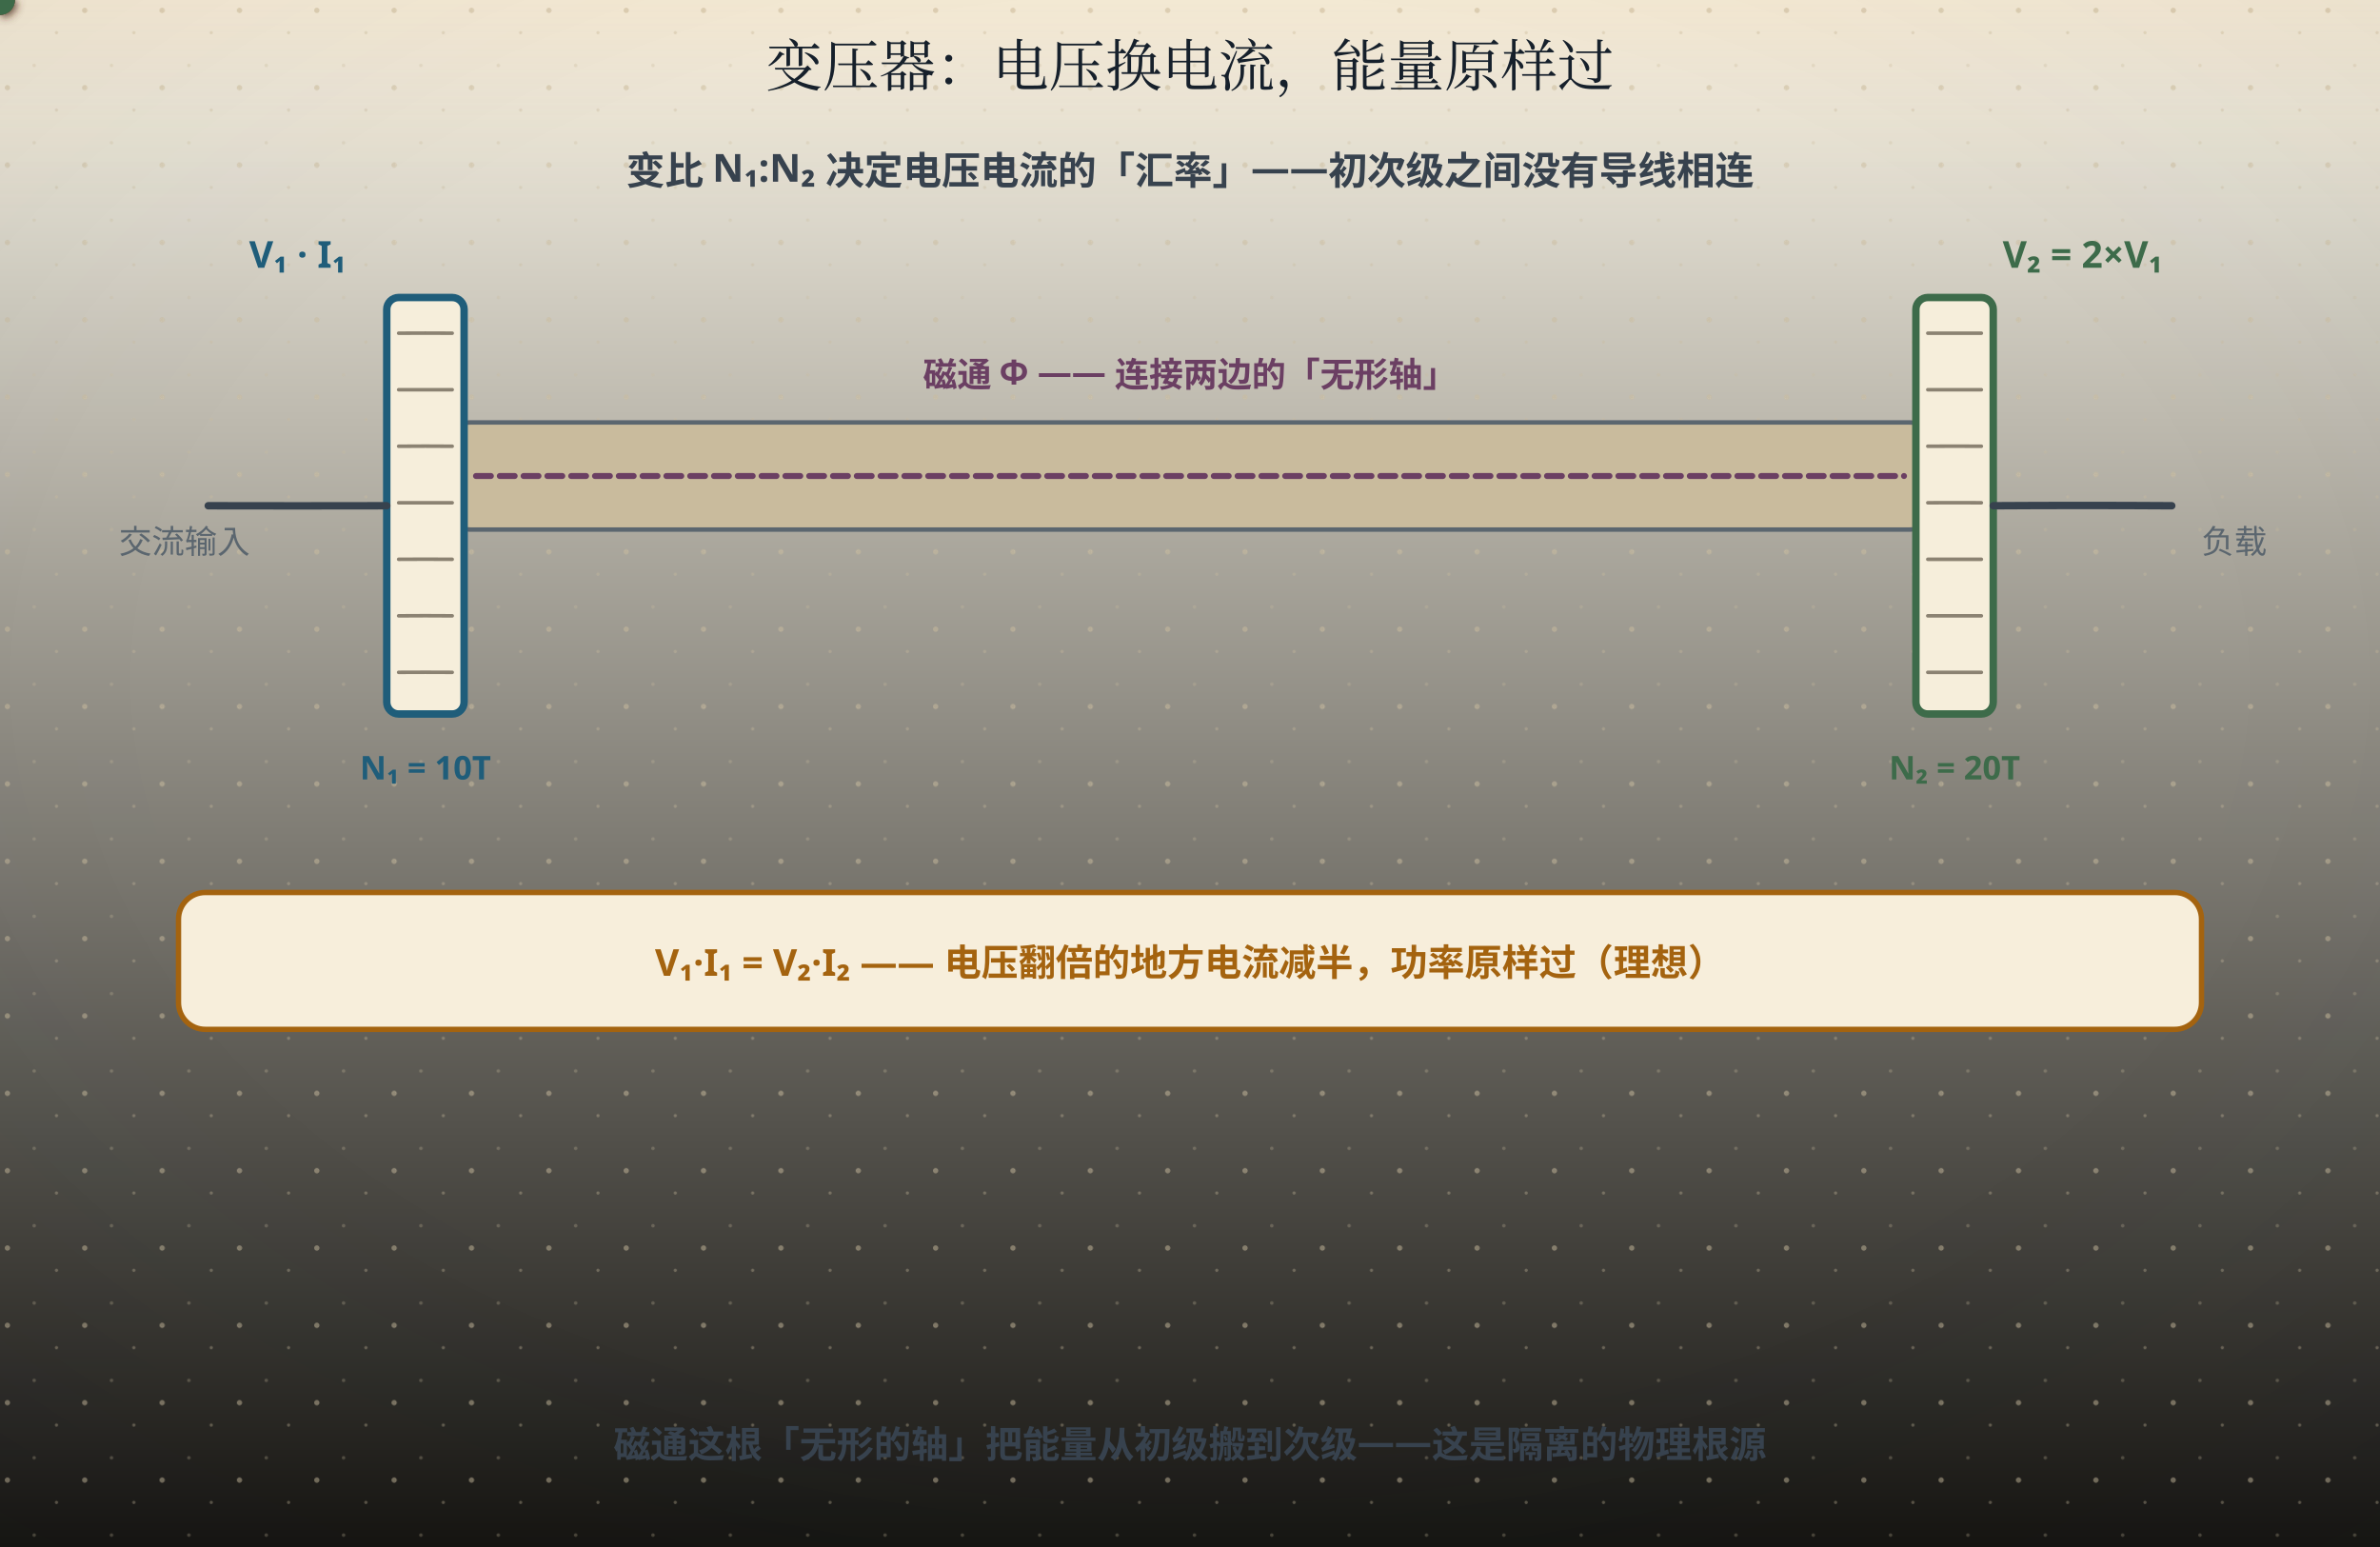
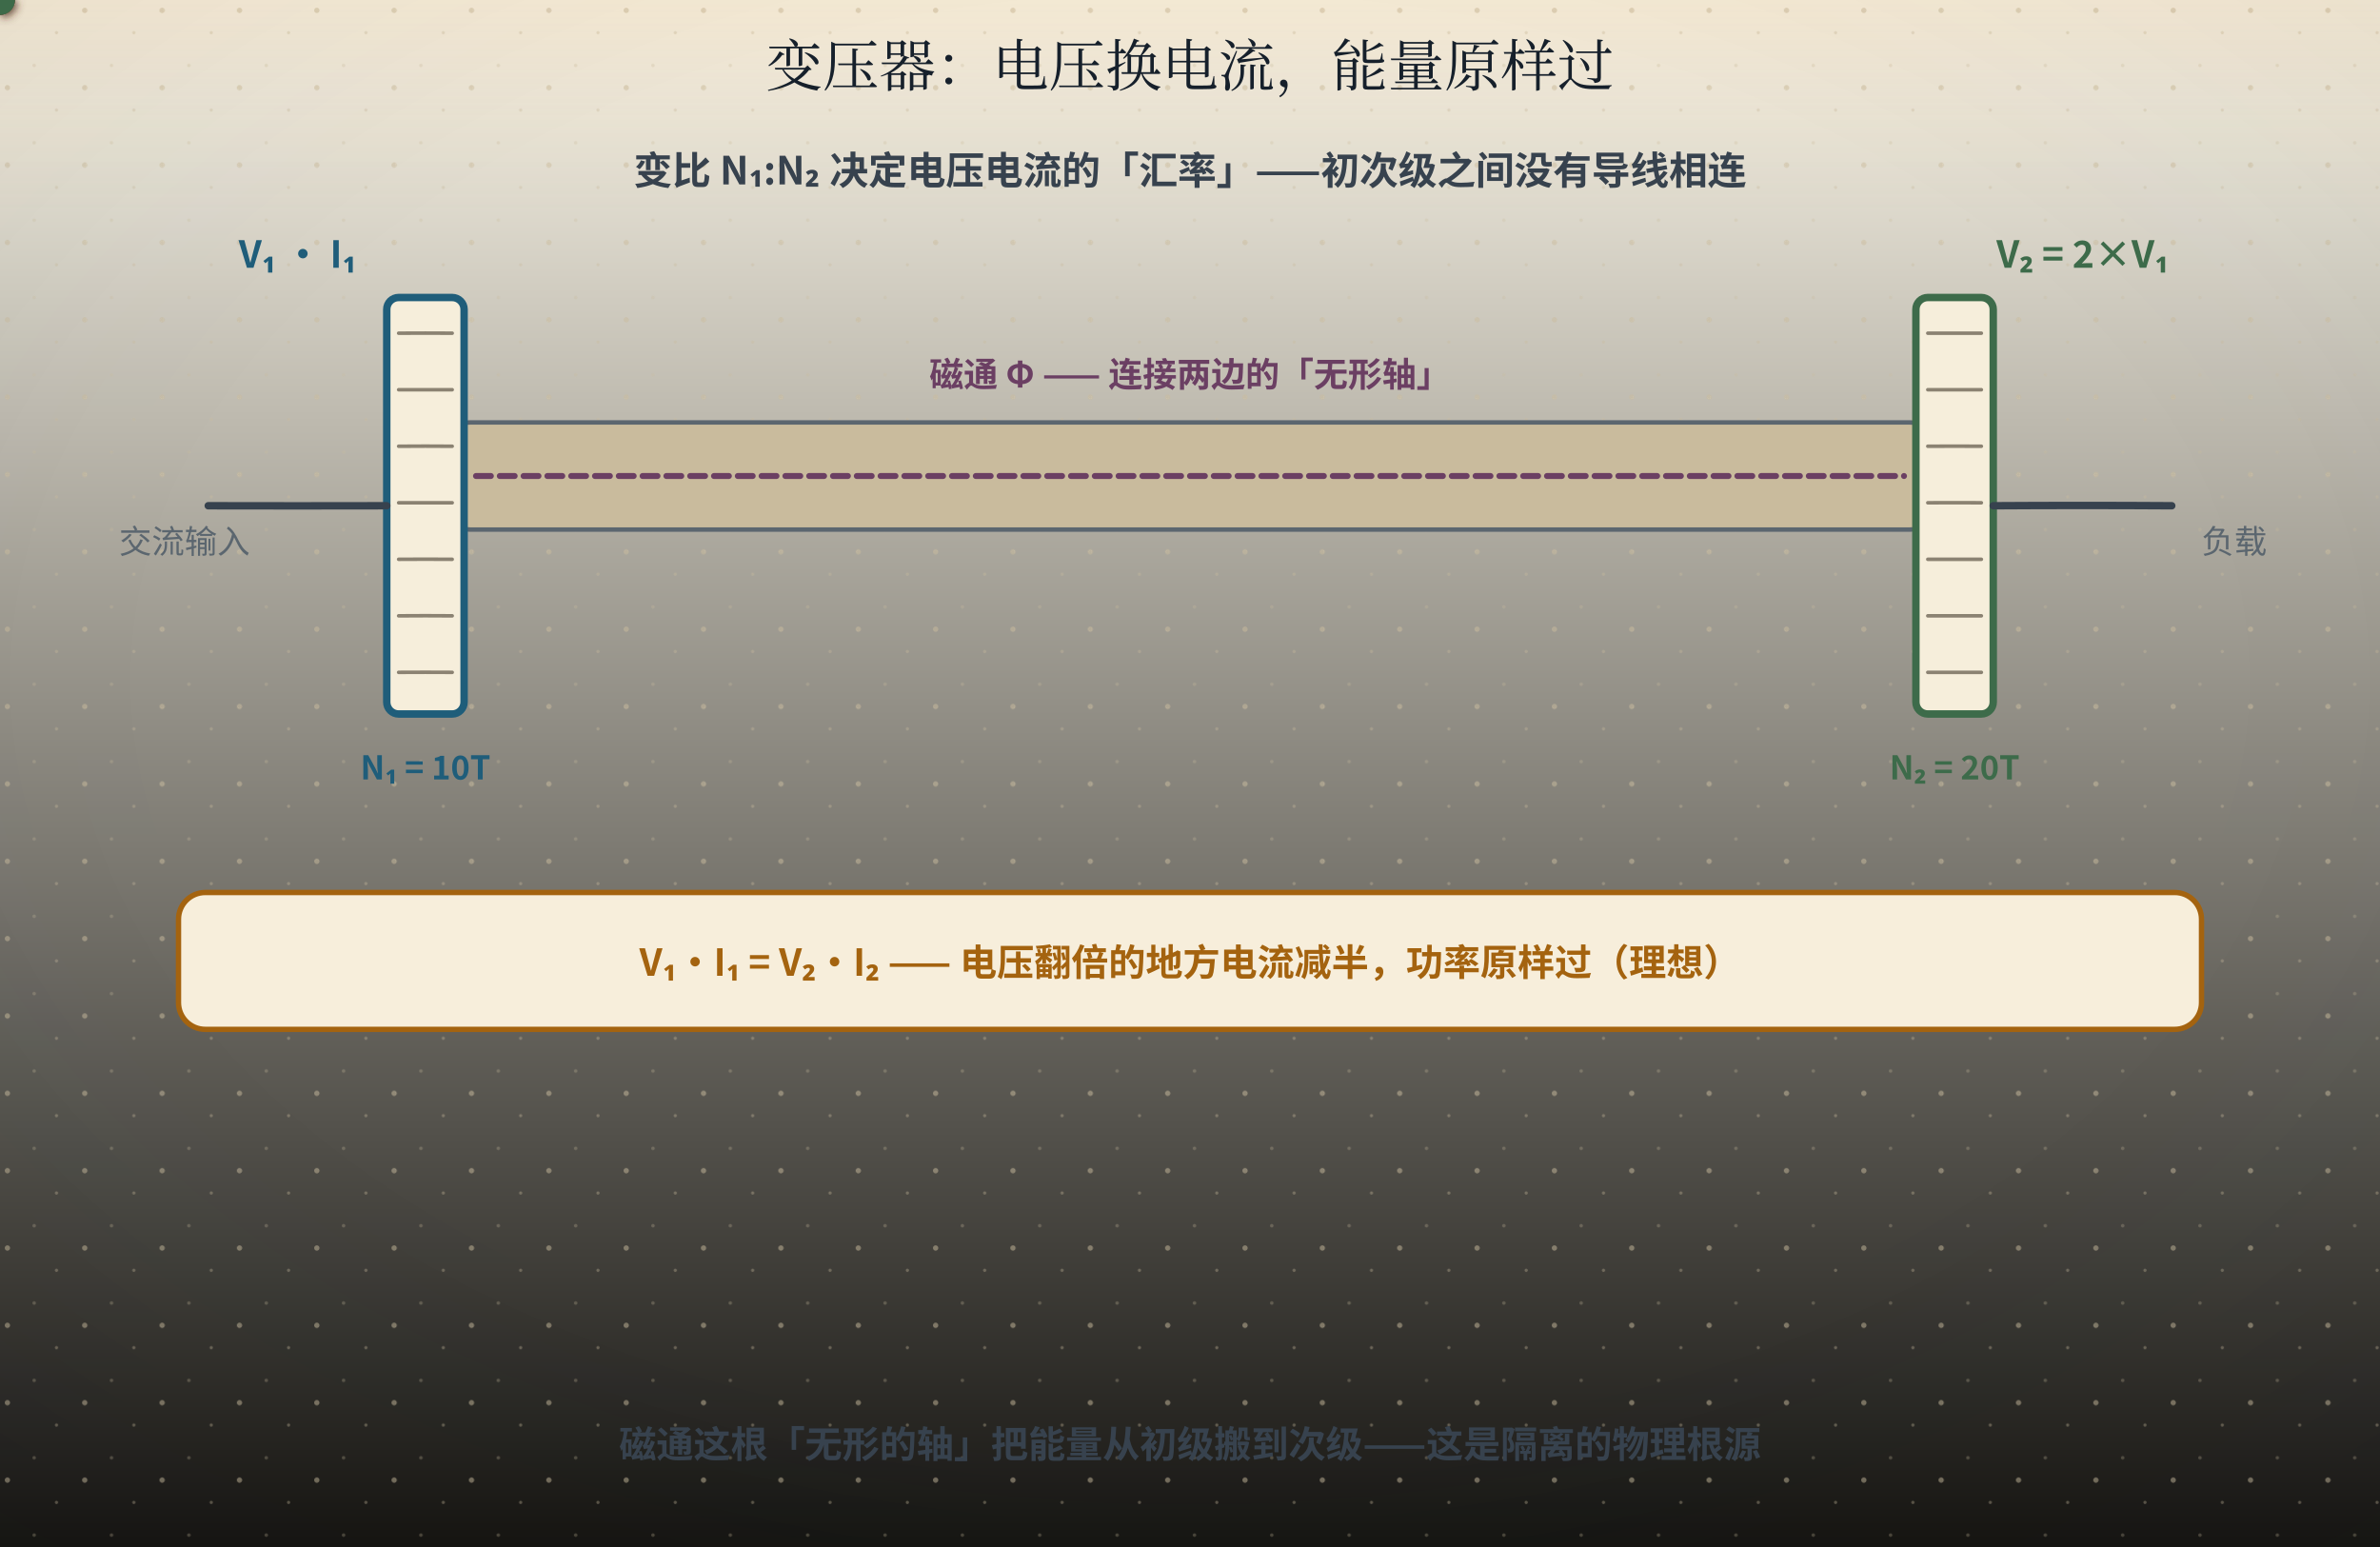
<svg xmlns="http://www.w3.org/2000/svg" width="800" height="520" viewBox="0 0 800 520" role="img" aria-labelledby="ttl">
  <defs>
    <linearGradient id="bgL" x1="0" y1="0" x2="0" y2="1">
      <stop offset="0" stop-color="#fdf8ea" />
      <stop offset="1" stop-color="#141310" />
    </linearGradient>
    <linearGradient id="bgD" x1="0" y1="0" x2="0" y2="1">
      <stop offset="0" stop-color="#141310" />
      <stop offset="1" stop-color="#1d1a14" />
    </linearGradient>
    <radialGradient id="vig" cx="0.5" cy="0.44" r="0.78">
      <stop offset="0.55" stop-color="#16202b" stop-opacity="0" />
      <stop offset="1" stop-color="#16202b" stop-opacity="0.055" />
    </radialGradient>
    <linearGradient id="hdr" x1="0" y1="0" x2="0" y2="1">
      <stop offset="0" stop-color="#a4630f" stop-opacity="0.10" />
      <stop offset="0.55" stop-color="#a4630f" stop-opacity="0.028" />
      <stop offset="1" stop-color="#a4630f" stop-opacity="0" />
    </linearGradient>
    <linearGradient id="hdrD" x1="0" y1="0" x2="0" y2="1">
      <stop offset="0" stop-color="#dcab63" stop-opacity="0.13" />
      <stop offset="0.55" stop-color="#dcab63" stop-opacity="0.04" />
      <stop offset="1" stop-color="#dcab63" stop-opacity="0" />
    </linearGradient>
    <pattern id="dots" width="26" height="26" patternUnits="userSpaceOnUse">
      <circle cx="2.5" cy="3.5" r="0.9" fill="#c9bb9d" />
      <circle cx="19" cy="11" r="0.55" fill="#c9bb9d" opacity="0.7" />
      <circle cx="11.5" cy="22" r="0.6" fill="#c9bb9d" opacity="0.55" />
    </pattern>
    <filter id="soft" x="-40%" y="-40%" width="180%" height="180%">
      <feDropShadow dx="0" dy="1.4" stdDeviation="2" flood-color="#16202b" flood-opacity="0.13" />
    </filter>
    <filter id="pglow" x="-70%" y="-70%" width="240%" height="240%">
      <feGaussianBlur stdDeviation="1.7" result="b" />
      <feMerge>
        <feMergeNode in="b" />
        <feMergeNode in="SourceGraphic" />
      </feMerge>
    </filter>
  </defs>
  <rect class="page-bg" width="800" height="520" fill="url(#bgL)" />
  <rect class="page-grain" width="800" height="520" fill="url(#dots)" />
  <rect class="page-vig" width="800" height="520" fill="url(#vig)" />
  <rect class="page-hdr" width="800" height="72" fill="url(#hdr)" />
  <style>
- text{font-family:"Segoe UI","Microsoft YaHei","PingFang SC","Hiragino Sans GB",sans-serif;}
+ text{font-family:"Segoe UI","Microsoft YaHei","PingFang SC","Hiragino Sans GB","Noto Sans CJK SC","Source Han Sans SC","Noto Sans SC",sans-serif;}
line,path,polyline,polygon{stroke-linecap:round;stroke-linejoin:round}
.page-bg{fill:url(#bgL)}
.page-grain{opacity:.5}
.page-vig{opacity:1}
.page-hdr{fill:url(#hdr)}
@media (prefers-color-scheme: dark){
.page-bg{fill:url(#bgD)}
.page-grain{opacity:.34}
.page-vig{opacity:.5}
.page-hdr{fill:url(#hdrD)}
[fill="#fdf8ea"]{fill:#141310}
[stroke="#fdf8ea"]{stroke:#141310}
[fill="#f6eedb"]{fill:#1d1a14}
[stroke="#f6eedb"]{stroke:#1d1a14}
[fill="#e0d3b8"]{fill:#3b3529}
[stroke="#e0d3b8"]{stroke:#3b3529}
[fill="#c9bb9d"]{fill:#4a4436}
[stroke="#c9bb9d"]{stroke:#4a4436}
[fill="#16202b"]{fill:#ece4d3}
[stroke="#16202b"]{stroke:#ece4d3}
[fill="#37424e"]{fill:#cfc6b4}
[stroke="#37424e"]{stroke:#cfc6b4}
[fill="#5b666f"]{fill:#a79e8b}
[stroke="#5b666f"]{stroke:#a79e8b}
[fill="#8b8272"]{fill:#857c6c}
[stroke="#8b8272"]{stroke:#857c6c}
text[fill="#fdf8ea"]{fill:#f9f3e3}
[fill="#e6eff3"]{fill:#17262e}
[fill="#e4f1f3"]{fill:#15262a}
[fill="#e8efe6"]{fill:#182418}
[fill="#f6e7e1"]{fill:#281a16}
[fill="#f7eedb"]{fill:#292114}
[fill="#efe8ee"]{fill:#241c22}
text[fill="#1f5d7a"]{fill:#7fb7cf}
:is(rect,circle,path,line,polygon,polyline,ellipse,g)[fill="#1f5d7a"]{fill:#2b4d5f}
[stroke="#1f5d7a"]{stroke:#6fa3b9}
text[fill="#2f7f96"]{fill:#8ac9d8}
:is(rect,circle,path,line,polygon,polyline,ellipse,g)[fill="#2f7f96"]{fill:#2b5660}
[stroke="#2f7f96"]{stroke:#77b2c1}
text[fill="#3d6b4a"]{fill:#98c096}
:is(rect,circle,path,line,polygon,polyline,ellipse,g)[fill="#3d6b4a"]{fill:#2f4a33}
[stroke="#3d6b4a"]{stroke:#7aa87c}
text[fill="#a8321f"]{fill:#e0907a}
:is(rect,circle,path,line,polygon,polyline,ellipse,g)[fill="#a8321f"]{fill:#55231b}
[stroke="#a8321f"]{stroke:#c07a63}
text[fill="#a4630f"]{fill:#dcab63}
:is(rect,circle,path,line,polygon,polyline,ellipse,g)[fill="#a4630f"]{fill:#553a17}
[stroke="#a4630f"]{stroke:#c08a45}
text[fill="#6b3f63"]{fill:#c4a2bf}
:is(rect,circle,path,line,polygon,polyline,ellipse,g)[fill="#6b3f63"]{fill:#452c40}
[stroke="#6b3f63"]{stroke:#a17c9b}
}
</style>
  <text x="400" y="29" text-anchor="middle" font-size="19" font-weight="bold" fill="#16202b" style="font-family:'KaiTi','STKaiti','Kaiti SC','LXGW WenKai','Noto Serif CJK SC','Source Han Serif SC','Songti SC','SimSun','Noto Serif SC',serif;font-weight:400">变压器：电压换电流，能量原样过</text>
  <text x="400" y="62" text-anchor="middle" font-size="13" font-weight="bold" fill="#37424e">变比 N₁:N₂ 决定电压电流的「汇率」——初次级之间没有导线相连</text>
  <rect x="150" y="142" width="500" height="36" rx="8" fill="#c9bb9d" stroke="#5b666f" stroke-width="1.5" />
  <rect x="130" y="100" width="26" height="140" rx="4" fill="#f6eedb" stroke="#1f5d7a" stroke-width="2.5" />
  <path d="M134 112 Q143.00 111.94 152 112" fill="none" stroke="#8b8272" stroke-width="1.2" />
  <path d="M134 131 Q143.00 131.03 152 131" fill="none" stroke="#8b8272" stroke-width="1.2" />
  <path d="M134 150 Q143.00 149.92 152 150" fill="none" stroke="#8b8272" stroke-width="1.2" />
  <path d="M134 169 Q143.00 169.04 152 169" fill="none" stroke="#8b8272" stroke-width="1.2" />
  <path d="M134 188 Q143.00 187.93 152 188" fill="none" stroke="#8b8272" stroke-width="1.2" />
  <path d="M134 207 Q143.00 206.92 152 207" fill="none" stroke="#8b8272" stroke-width="1.2" />
  <path d="M134 226 Q143.00 225.94 152 226" fill="none" stroke="#8b8272" stroke-width="1.2" />
  <text x="100" y="90" text-anchor="middle" font-size="12.5" font-weight="bold" fill="#1f5d7a">V₁ · I₁</text>
  <text x="143" y="262" text-anchor="middle" font-size="11" font-weight="bold" fill="#1f5d7a">N₁ = 10T</text>
  <rect x="644" y="100" width="26" height="140" rx="4" fill="#f6eedb" stroke="#3d6b4a" stroke-width="2.5" />
  <path d="M648 112 Q657.00 112.04 666 112" fill="none" stroke="#8b8272" stroke-width="1.2" />
  <path d="M648 131 Q657.00 130.98 666 131" fill="none" stroke="#8b8272" stroke-width="1.2" />
  <path d="M648 150 Q657.00 149.94 666 150" fill="none" stroke="#8b8272" stroke-width="1.2" />
  <path d="M648 169 Q657.00 168.95 666 169" fill="none" stroke="#8b8272" stroke-width="1.2" />
  <path d="M648 188 Q657.00 187.97 666 188" fill="none" stroke="#8b8272" stroke-width="1.2" />
  <path d="M648 207 Q657.00 206.98 666 207" fill="none" stroke="#8b8272" stroke-width="1.2" />
  <path d="M648 226 Q657.00 226.04 666 226" fill="none" stroke="#8b8272" stroke-width="1.2" />
  <text x="700" y="90" text-anchor="middle" font-size="12.5" font-weight="bold" fill="#3d6b4a">V₂ = 2×V₁</text>
  <text x="657" y="262" text-anchor="middle" font-size="11" font-weight="bold" fill="#3d6b4a">N₂ = 20T</text>
  <path d="M70 170 Q100.00 170.07 130 170" fill="none" stroke="#37424e" stroke-width="2.5" />
  <path d="M670 170 Q700.00 169.81 730 170" fill="none" stroke="#37424e" stroke-width="2.5" />
  <text x="40" y="186" font-size="11" fill="#5b666f">交流输入</text>
  <text x="740" y="186" font-size="11" fill="#5b666f">负载</text>
  <path d="M160,160 L640,160" fill="none" stroke="#6b3f63" stroke-width="2" stroke-dasharray="5,3" />
  <text x="400" y="130" text-anchor="middle" font-size="11.5" font-weight="bold" fill="#6b3f63">磁通 Φ —— 连接两边的「无形轴」</text>
  <rect x="60" y="300" width="680" height="46" rx="9" fill="#f7eedb" stroke="#a4630f" stroke-width="1.8" />
  <text x="400" y="328" text-anchor="middle" font-size="12.5" font-weight="bold" fill="#a4630f">V₁·I₁ = V₂·I₂ —— 电压翻倍的地方电流减半，功率原样过（理想）</text>
  <g filter="url(#pglow)">
    <circle r="4.5" fill="#6b3f63">
      <animateMotion dur="12s" begin="-0.50s" repeatCount="indefinite" path="M166,160 H634" />
    </circle>
    <circle r="4.5" fill="#6b3f63">
      <animateMotion dur="12s" begin="5.50s" repeatCount="indefinite" path="M166,160 H634" />
    </circle>
  </g>
  <g filter="url(#pglow)">
    <circle r="5" fill="#a8321f">
      <animateMotion dur="12s" begin="-0.50s" repeatCount="indefinite" path="M75,170 H128" />
    </circle>
    <circle r="5" fill="#a8321f">
      <animateMotion dur="12s" begin="5.50s" repeatCount="indefinite" path="M75,170 H128" />
    </circle>
  </g>
  <g filter="url(#pglow)">
    <circle r="5" fill="#3d6b4a">
      <animateMotion dur="12s" begin="-0.50s" repeatCount="indefinite" path="M672,170 H728" />
    </circle>
    <circle r="5" fill="#3d6b4a">
      <animateMotion dur="12s" begin="5.50s" repeatCount="indefinite" path="M672,170 H728" />
    </circle>
  </g>
  <text x="400" y="490" text-anchor="middle" font-size="12.5" font-weight="bold" fill="#37424e">磁通这根「无形的轴」把能量从初级搬到次级——这是隔离的物理根源</text>
  <g>
    <animateTransform attributeName="transform" type="translate" values="0 6.0;0 6.0;0 0.0;0 0.0;0 6.0;0 6.0" keyTimes="0;0.00;0.02;0.25;0.27;1" dur="12s" repeatCount="indefinite" />
    <rect x="99.1" y="416.9" width="601.9" height="24.1" rx="12.0" fill="#1f5d7a" fill-opacity="0.09" stroke="#1f5d7a" stroke-opacity="0.38" stroke-width="1.3" filter="url(#soft)" opacity="0">
      <animate attributeName="opacity" values="0;0;1;1;0;0" keyTimes="0;0.00;0.02;0.25;0.27;1" dur="12s" repeatCount="indefinite" />
    </rect>
    <text x="400" y="430" text-anchor="middle" font-size="14.5" font-weight="bold" fill="#1f5d7a" opacity="0">① 变比是「汇率」：V₂/V₁ = N₂/N₁ —— 匝数翻倍，电压就翻倍（这里 1:2 升压）<animate attributeName="opacity" values="0;0;1;1;0;0" keyTimes="0;0.00;0.02;0.25;0.27;1" dur="12s" repeatCount="indefinite" />
    </text>
  </g>
  <g>
    <animateTransform attributeName="transform" type="translate" values="0 6.0;0 6.0;0 0.0;0 0.0;0 6.0;0 6.0" keyTimes="0;0.25;0.27;0.50;0.52;1" dur="12s" repeatCount="indefinite" />
    <rect x="166.8" y="416.9" width="466.4" height="24.1" rx="12.0" fill="#3d6b4a" fill-opacity="0.09" stroke="#3d6b4a" stroke-opacity="0.38" stroke-width="1.3" filter="url(#soft)" opacity="0">
      <animate attributeName="opacity" values="0;0;1;1;0;0" keyTimes="0;0.25;0.27;0.50;0.52;1" dur="12s" repeatCount="indefinite" />
    </rect>
    <text x="400" y="430" text-anchor="middle" font-size="14.5" font-weight="bold" fill="#3d6b4a" opacity="0">② 电流反着来：I₂/I₁ = N₁/N₂ —— 电压升高的地方，电流减半<animate attributeName="opacity" values="0;0;1;1;0;0" keyTimes="0;0.25;0.27;0.50;0.52;1" dur="12s" repeatCount="indefinite" />
    </text>
  </g>
  <g>
    <animateTransform attributeName="transform" type="translate" values="0 6.0;0 6.0;0 0.0;0 0.0;0 6.0;0 6.0" keyTimes="0;0.50;0.52;0.75;0.77;1" dur="12s" repeatCount="indefinite" />
    <rect x="148.8" y="416.9" width="502.3" height="24.1" rx="12.0" fill="#a4630f" fill-opacity="0.09" stroke="#a4630f" stroke-opacity="0.38" stroke-width="1.3" filter="url(#soft)" opacity="0">
      <animate attributeName="opacity" values="0;0;1;1;0;0" keyTimes="0;0.50;0.52;0.75;0.77;1" dur="12s" repeatCount="indefinite" />
    </rect>
    <text x="400" y="430" text-anchor="middle" font-size="14.5" font-weight="bold" fill="#a4630f" opacity="0">③ 能量守恒：V₁·I₁ ≈ V₂·I₂ —— 变压器不产生能量，只换「形态」<animate attributeName="opacity" values="0;0;1;1;0;0" keyTimes="0;0.50;0.52;0.75;0.77;1" dur="12s" repeatCount="indefinite" />
    </text>
  </g>
  <g>
    <animateTransform attributeName="transform" type="translate" values="0 6.0;0 6.0;0 0.0;0 0.0" keyTimes="0;0.75;0.77;1" dur="12s" repeatCount="indefinite" />
    <rect x="147.9" y="416.9" width="504.3" height="24.1" rx="12.0" fill="#6b3f63" fill-opacity="0.09" stroke="#6b3f63" stroke-opacity="0.38" stroke-width="1.3" filter="url(#soft)" opacity="0">
      <animate attributeName="opacity" values="0;0;1;1" keyTimes="0;0.75;0.77;1" dur="12s" repeatCount="indefinite" />
    </rect>
    <text x="400" y="430" text-anchor="middle" font-size="14.5" font-weight="bold" fill="#6b3f63" opacity="0">④ 隔离：初次级只有磁通耦合、没有导线相连——隔离电源与信号的地<animate attributeName="opacity" values="0;0;1;1" keyTimes="0;0.75;0.77;1" dur="12s" repeatCount="indefinite" />
    </text>
  </g>
</svg>
